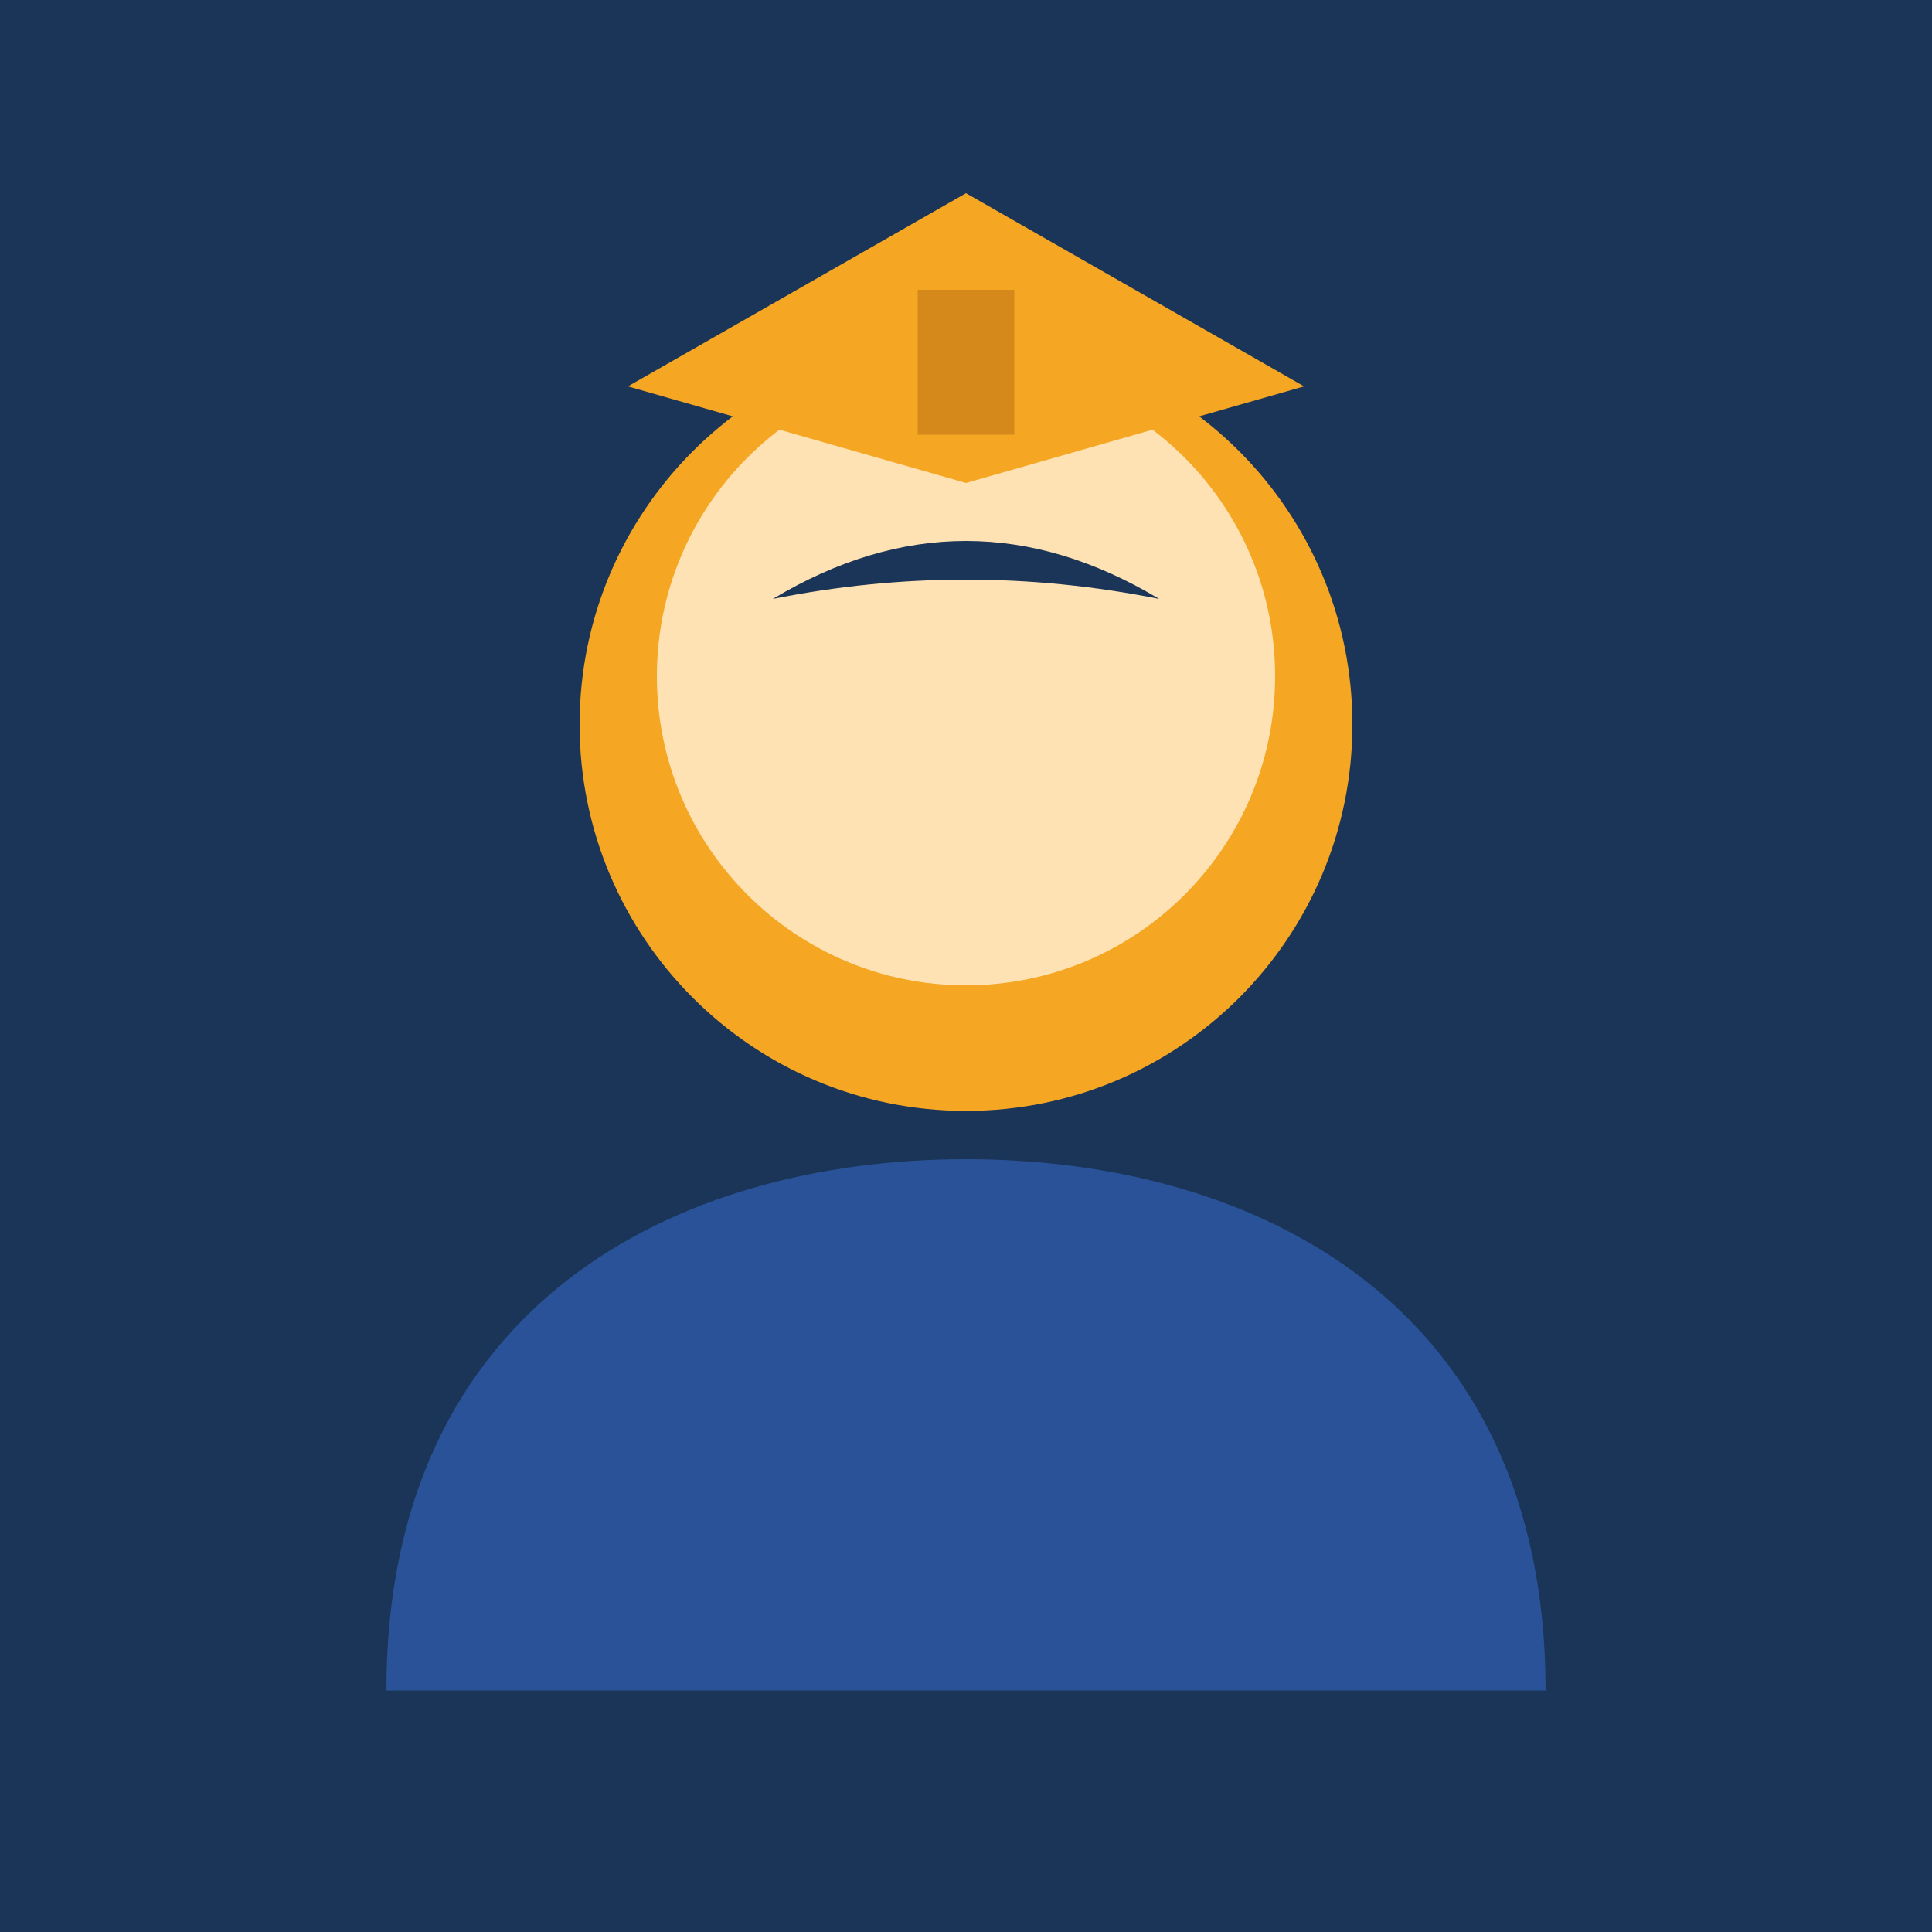
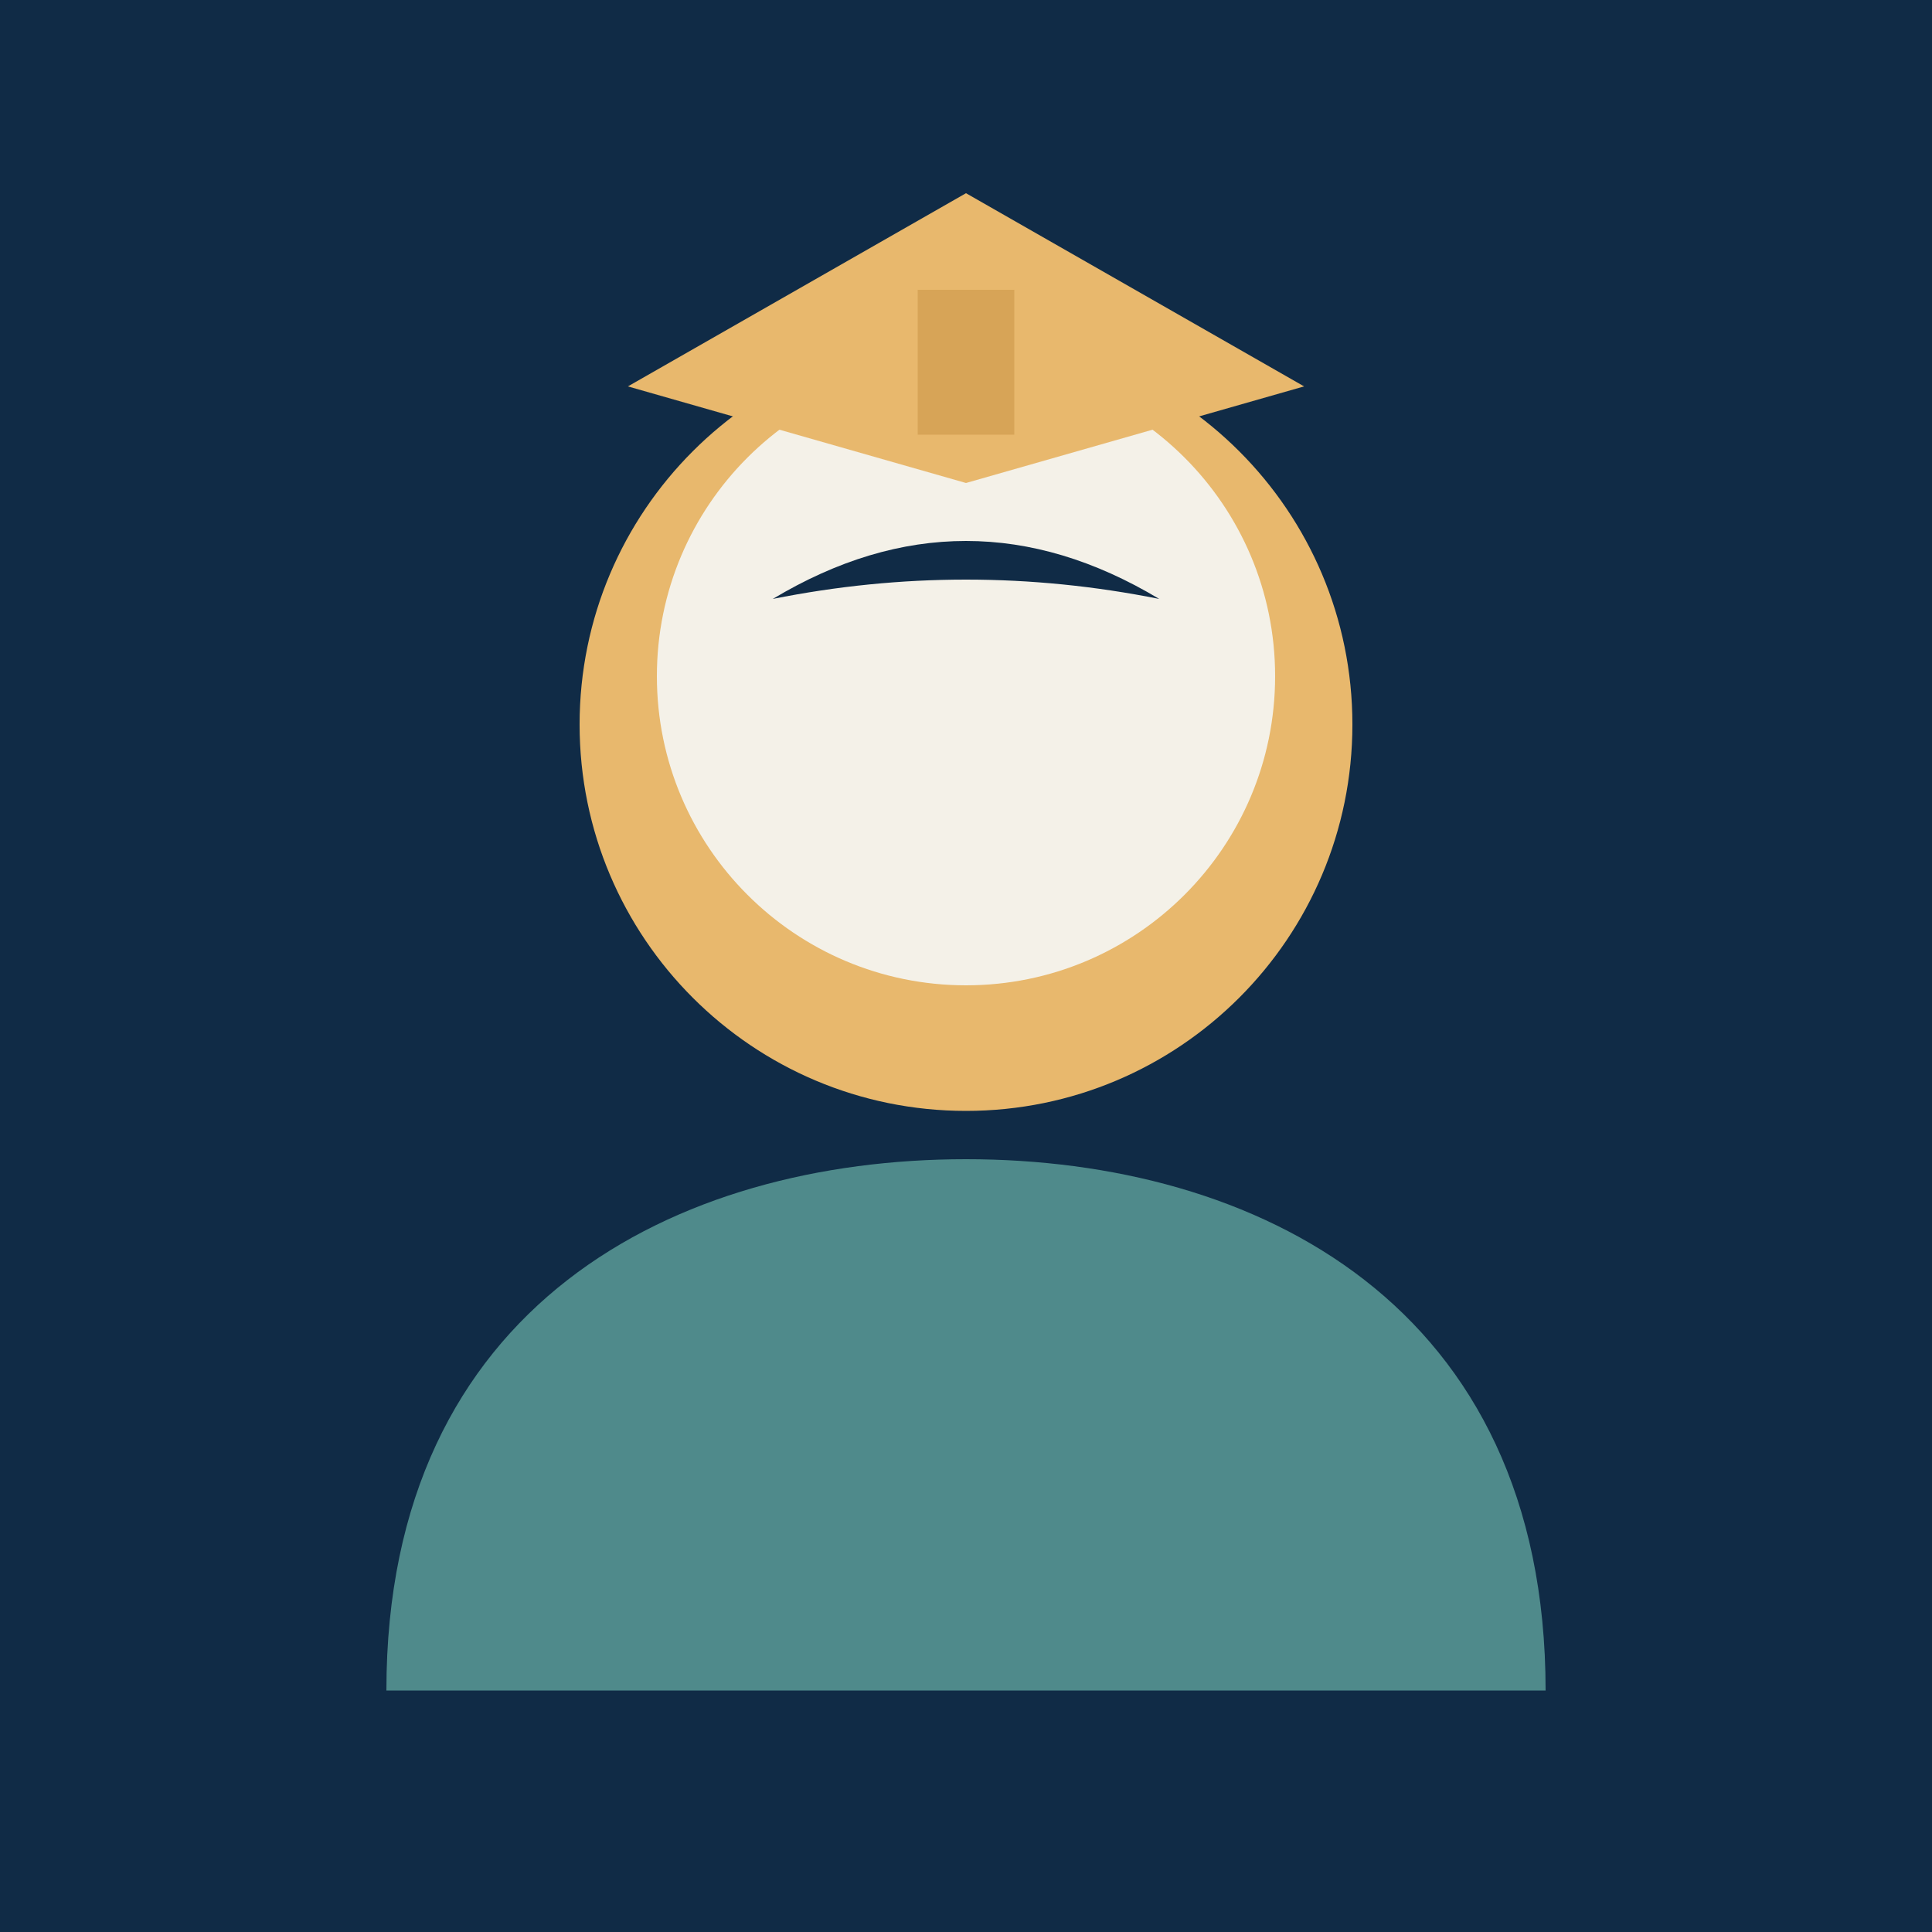
<svg xmlns="http://www.w3.org/2000/svg" viewBox="0 0 200 200" width="200" height="200">
-   <rect width="200" height="200" fill="#1A3557" />
-   <circle cx="100" cy="75" r="40" fill="#F5A623" />
-   <path d="M40 175 C40 135, 70 120, 100 120 C130 120, 160 135, 160 175 Z" fill="#2a5298" />
-   <circle cx="100" cy="70" r="32" fill="#FFE2B3" />
-   <path d="M80 62 Q100 50 120 62 Q100 58 80 62 Z" fill="#1A3557" />
-   <polygon points="100,20 135,40 100,50 65,40" fill="#F5A623" />
-   <rect x="95" y="30" width="10" height="15" fill="#d4891a" />
+   <rect width="200" height="200" fill="#102B46" />
+   <circle cx="100" cy="75" r="40" fill="#E8B86D" />
+   <path d="M40 175 C40 135, 70 120, 100 120 C130 120, 160 135, 160 175 Z" fill="#4F8A8B" />
+   <circle cx="100" cy="70" r="32" fill="#F4F1E8" />
+   <path d="M80 62 Q100 50 120 62 Q100 58 80 62 Z" fill="#102B46" />
+   <polygon points="100,20 135,40 100,50 65,40" fill="#E8B86D" />
+   <rect x="95" y="30" width="10" height="15" fill="#D7A457" />
</svg>
